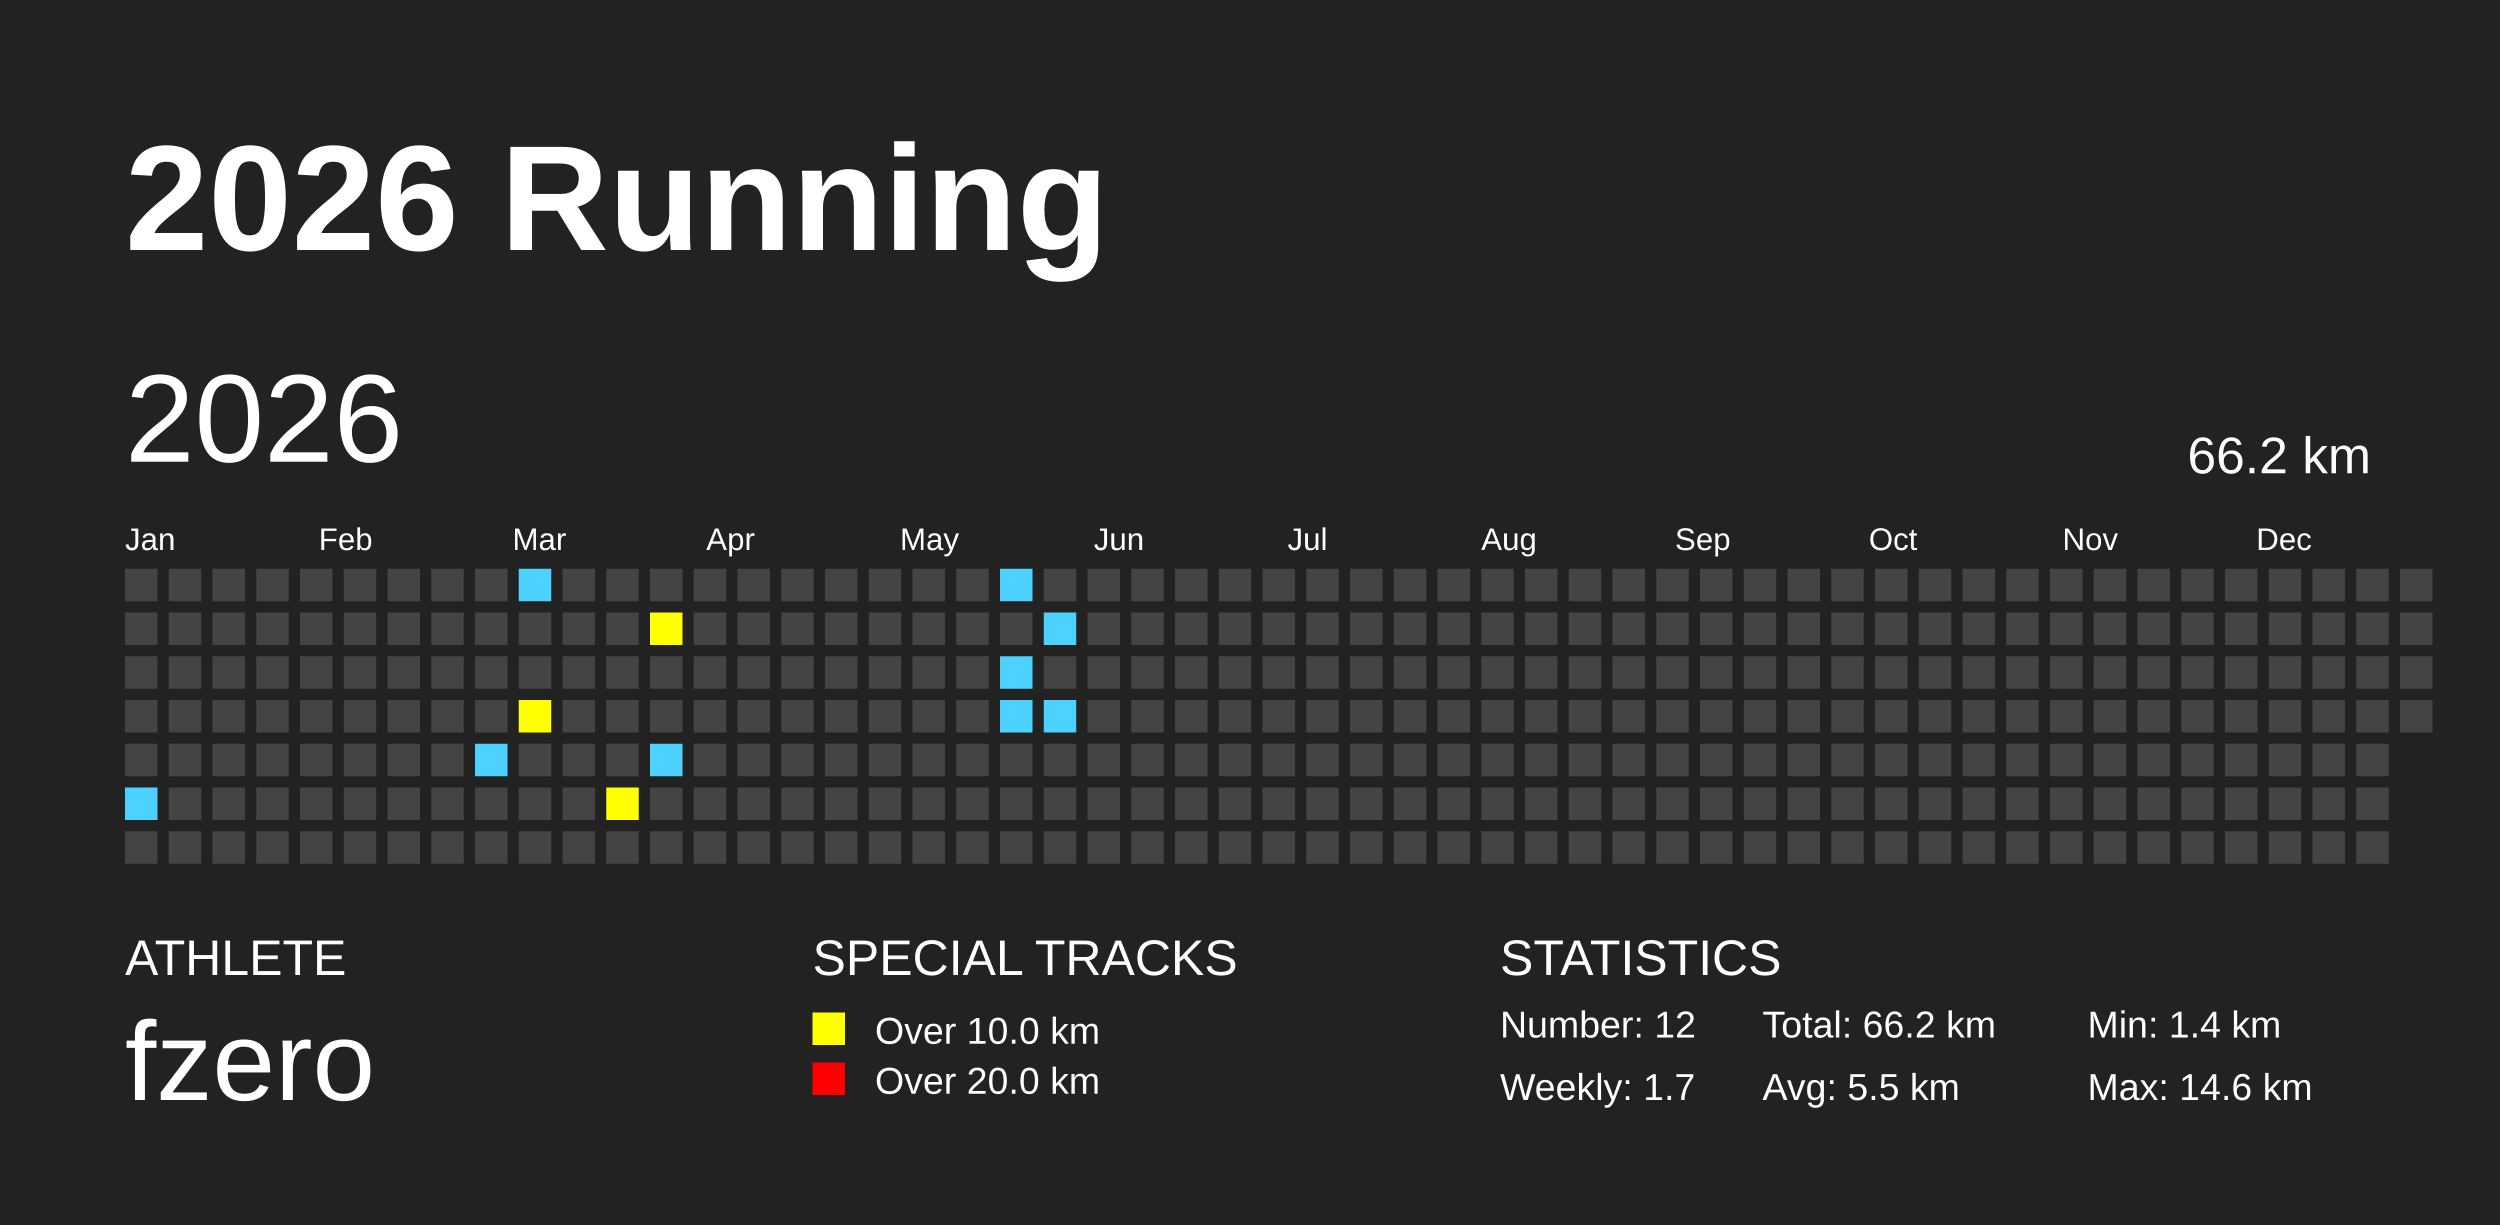
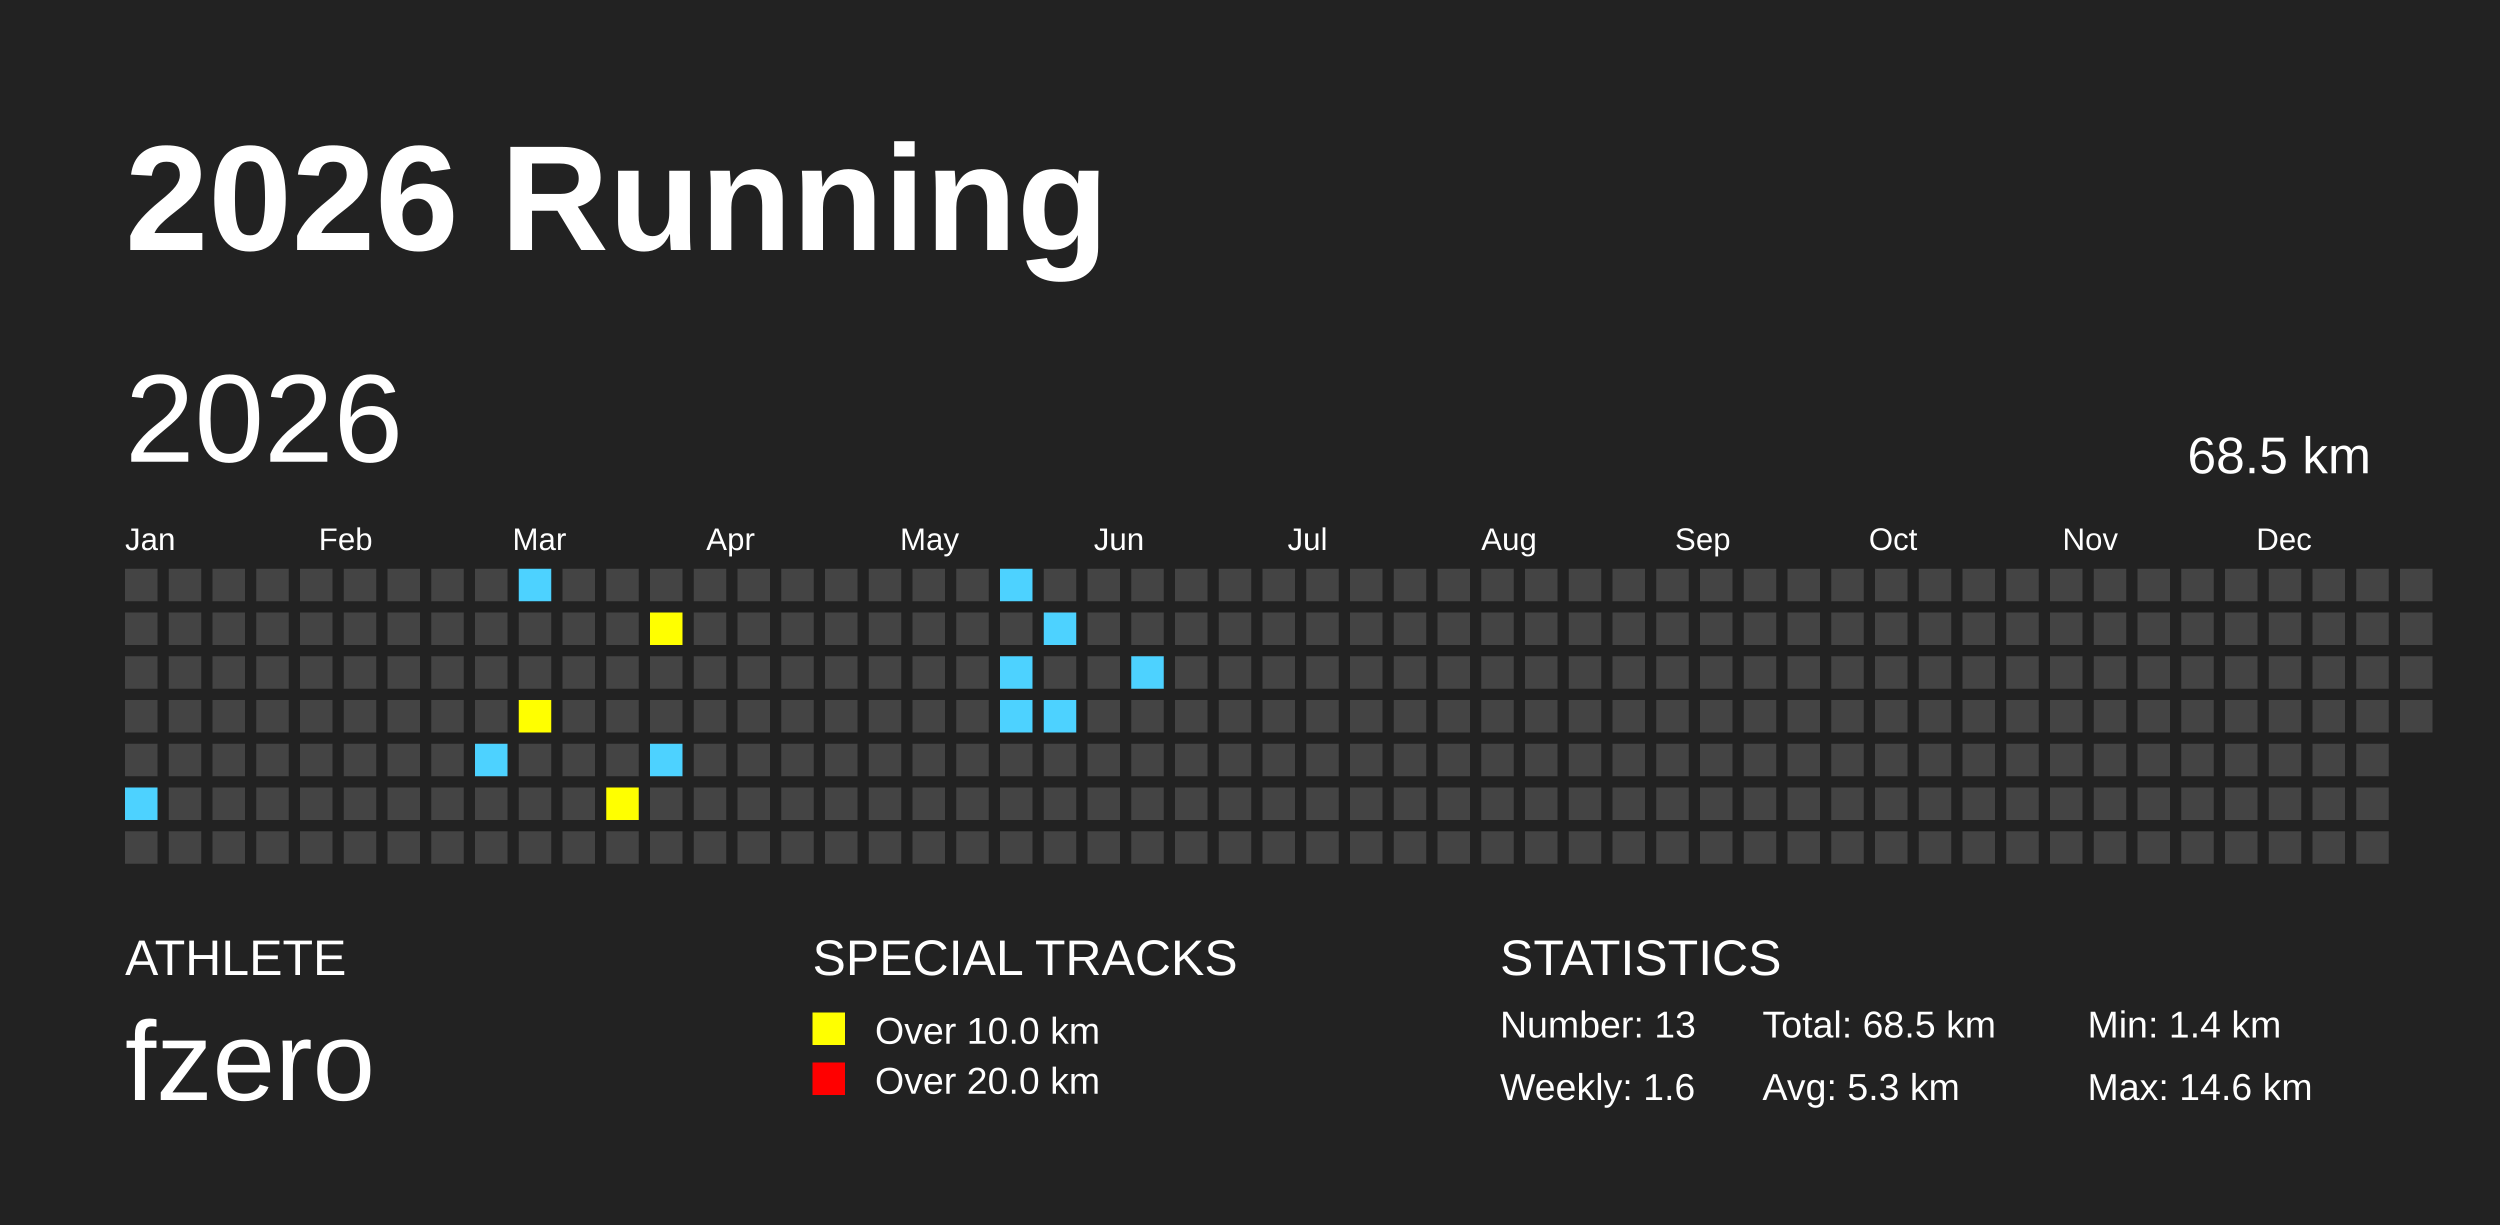
<svg xmlns="http://www.w3.org/2000/svg" baseProfile="full" height="98mm" version="1.1" viewBox="0,0,200,98" width="200mm">
  <defs />
  <rect fill="#222222" height="98" width="200" x="0" y="0" />
  <text fill="#FFFFFF" style="font-size:12px; font-family:Arial; font-weight:bold;" x="10" y="20">2026 Running</text>
  <text fill="#FFFFFF" style="font-size:4px; font-family:Arial" x="10" y="78">ATHLETE</text>
  <text fill="#FFFFFF" style="font-size:9px; font-family:Arial" x="10" y="88">fzero</text>
  <text fill="#FFFFFF" style="font-size:4px; font-family:Arial" x="65" y="78">SPECIAL TRACKS</text>
  <rect fill="yellow" height="2.6" width="2.6" x="65" y="81" />
  <text fill="#FFFFFF" style="font-size:3px; font-family:Arial" x="70" y="83.5">Over 10.0 km</text>
  <rect fill="red" height="2.6" width="2.6" x="65" y="85" />
  <text fill="#FFFFFF" style="font-size:3px; font-family:Arial" x="70" y="87.5">Over 20.0 km</text>
  <text fill="#FFFFFF" style="font-size:4px; font-family:Arial" x="120" y="78">STATISTICS</text>
-   <text fill="#FFFFFF" style="font-size:3px; font-family:Arial" x="120" y="83">Number: 12</text>
-   <text fill="#FFFFFF" style="font-size:3px; font-family:Arial" x="120" y="88">Weekly: 1.7</text>
-   <text fill="#FFFFFF" style="font-size:3px; font-family:Arial" x="141" y="83">Total: 66.2 km</text>
-   <text fill="#FFFFFF" style="font-size:3px; font-family:Arial" x="141" y="88">Avg: 5.5 km</text>
+   <text fill="#FFFFFF" style="font-size:3px; font-family:Arial" x="120" y="83">Number: 13</text>
+   <text fill="#FFFFFF" style="font-size:3px; font-family:Arial" x="120" y="88">Weekly: 1.6</text>
+   <text fill="#FFFFFF" style="font-size:3px; font-family:Arial" x="141" y="83">Total: 68.5 km</text>
+   <text fill="#FFFFFF" style="font-size:3px; font-family:Arial" x="141" y="88">Avg: 5.3 km</text>
  <text fill="#FFFFFF" style="font-size:3px; font-family:Arial" x="167" y="83">Min: 1.4 km</text>
  <text fill="#FFFFFF" style="font-size:3px; font-family:Arial" x="167" y="88">Max: 14.6 km</text>
  <text dominant-baseline="hanging" fill="#FFFFFF" style="font-size:10.0px; font-family:Arial;" x="10" y="30">2026</text>
-   <text dominant-baseline="hanging" fill="#FFFFFF" style="font-size:4.125px; font-family:Arial;" x="175" y="35">66.2 km</text>
+   <text dominant-baseline="hanging" fill="#FFFFFF" style="font-size:4.125px; font-family:Arial;" x="175" y="35">68.5 km</text>
  <text fill="#FFFFFF" style="font-size:2.5px; font-family:Arial" x="10.0" y="44">Jan</text>
  <text fill="#FFFFFF" style="font-size:2.5px; font-family:Arial" x="25.5" y="44">Feb</text>
  <text fill="#FFFFFF" style="font-size:2.5px; font-family:Arial" x="41.0" y="44">Mar</text>
  <text fill="#FFFFFF" style="font-size:2.5px; font-family:Arial" x="56.5" y="44">Apr</text>
  <text fill="#FFFFFF" style="font-size:2.5px; font-family:Arial" x="72.0" y="44">May</text>
  <text fill="#FFFFFF" style="font-size:2.5px; font-family:Arial" x="87.5" y="44">Jun</text>
  <text fill="#FFFFFF" style="font-size:2.5px; font-family:Arial" x="103.0" y="44">Jul</text>
  <text fill="#FFFFFF" style="font-size:2.5px; font-family:Arial" x="118.5" y="44">Aug</text>
  <text fill="#FFFFFF" style="font-size:2.5px; font-family:Arial" x="134.0" y="44">Sep</text>
  <text fill="#FFFFFF" style="font-size:2.5px; font-family:Arial" x="149.5" y="44">Oct</text>
  <text fill="#FFFFFF" style="font-size:2.5px; font-family:Arial" x="165.0" y="44">Nov</text>
  <text fill="#FFFFFF" style="font-size:2.5px; font-family:Arial" x="180.5" y="44">Dec</text>
  <rect fill="#444444" height="2.6" width="2.6" x="10.0" y="45.5" />
  <rect fill="#444444" height="2.6" width="2.6" x="10.0" y="49.0" />
  <rect fill="#444444" height="2.6" width="2.6" x="10.0" y="52.5" />
  <rect fill="#444444" height="2.6" width="2.6" x="10.0" y="56.0" />
  <rect fill="#444444" height="2.6" width="2.6" x="10.0" y="59.5" />
  <rect fill="#4DD2FF" height="2.6" width="2.6" x="10.0" y="63.0" />
  <rect fill="#444444" height="2.6" width="2.6" x="10.0" y="66.5" />
  <rect fill="#444444" height="2.6" width="2.6" x="13.5" y="45.5" />
  <rect fill="#444444" height="2.6" width="2.6" x="13.5" y="49.0" />
  <rect fill="#444444" height="2.6" width="2.6" x="13.5" y="52.5" />
  <rect fill="#444444" height="2.6" width="2.6" x="13.5" y="56.0" />
  <rect fill="#444444" height="2.6" width="2.6" x="13.5" y="59.5" />
  <rect fill="#444444" height="2.6" width="2.6" x="13.5" y="63.0" />
  <rect fill="#444444" height="2.6" width="2.6" x="13.5" y="66.5" />
  <rect fill="#444444" height="2.6" width="2.6" x="17.0" y="45.5" />
  <rect fill="#444444" height="2.6" width="2.6" x="17.0" y="49.0" />
  <rect fill="#444444" height="2.6" width="2.6" x="17.0" y="52.5" />
  <rect fill="#444444" height="2.6" width="2.6" x="17.0" y="56.0" />
  <rect fill="#444444" height="2.6" width="2.6" x="17.0" y="59.5" />
  <rect fill="#444444" height="2.6" width="2.6" x="17.0" y="63.0" />
  <rect fill="#444444" height="2.6" width="2.6" x="17.0" y="66.5" />
  <rect fill="#444444" height="2.6" width="2.6" x="20.5" y="45.5" />
  <rect fill="#444444" height="2.6" width="2.6" x="20.5" y="49.0" />
  <rect fill="#444444" height="2.6" width="2.6" x="20.5" y="52.5" />
  <rect fill="#444444" height="2.6" width="2.6" x="20.5" y="56.0" />
  <rect fill="#444444" height="2.6" width="2.6" x="20.5" y="59.5" />
  <rect fill="#444444" height="2.6" width="2.6" x="20.5" y="63.0" />
  <rect fill="#444444" height="2.6" width="2.6" x="20.5" y="66.5" />
  <rect fill="#444444" height="2.6" width="2.6" x="24.0" y="45.5" />
  <rect fill="#444444" height="2.6" width="2.6" x="24.0" y="49.0" />
  <rect fill="#444444" height="2.6" width="2.6" x="24.0" y="52.5" />
  <rect fill="#444444" height="2.6" width="2.6" x="24.0" y="56.0" />
  <rect fill="#444444" height="2.6" width="2.6" x="24.0" y="59.5" />
  <rect fill="#444444" height="2.6" width="2.6" x="24.0" y="63.0" />
  <rect fill="#444444" height="2.6" width="2.6" x="24.0" y="66.5" />
  <rect fill="#444444" height="2.6" width="2.6" x="27.5" y="45.5" />
  <rect fill="#444444" height="2.6" width="2.6" x="27.5" y="49.0" />
  <rect fill="#444444" height="2.6" width="2.6" x="27.5" y="52.5" />
  <rect fill="#444444" height="2.6" width="2.6" x="27.5" y="56.0" />
  <rect fill="#444444" height="2.6" width="2.6" x="27.5" y="59.5" />
  <rect fill="#444444" height="2.6" width="2.6" x="27.5" y="63.0" />
  <rect fill="#444444" height="2.6" width="2.6" x="27.5" y="66.5" />
  <rect fill="#444444" height="2.6" width="2.6" x="31.0" y="45.5" />
  <rect fill="#444444" height="2.6" width="2.6" x="31.0" y="49.0" />
  <rect fill="#444444" height="2.6" width="2.6" x="31.0" y="52.5" />
  <rect fill="#444444" height="2.6" width="2.6" x="31.0" y="56.0" />
  <rect fill="#444444" height="2.6" width="2.6" x="31.0" y="59.5" />
  <rect fill="#444444" height="2.6" width="2.6" x="31.0" y="63.0" />
  <rect fill="#444444" height="2.6" width="2.6" x="31.0" y="66.5" />
  <rect fill="#444444" height="2.6" width="2.6" x="34.5" y="45.5" />
  <rect fill="#444444" height="2.6" width="2.6" x="34.5" y="49.0" />
  <rect fill="#444444" height="2.6" width="2.6" x="34.5" y="52.5" />
  <rect fill="#444444" height="2.6" width="2.6" x="34.5" y="56.0" />
  <rect fill="#444444" height="2.6" width="2.6" x="34.5" y="59.5" />
  <rect fill="#444444" height="2.6" width="2.6" x="34.5" y="63.0" />
  <rect fill="#444444" height="2.6" width="2.6" x="34.5" y="66.5" />
  <rect fill="#444444" height="2.6" width="2.6" x="38.0" y="45.5" />
  <rect fill="#444444" height="2.6" width="2.6" x="38.0" y="49.0" />
  <rect fill="#444444" height="2.6" width="2.6" x="38.0" y="52.5" />
  <rect fill="#444444" height="2.6" width="2.6" x="38.0" y="56.0" />
  <rect fill="#4DD2FF" height="2.6" width="2.6" x="38.0" y="59.5" />
  <rect fill="#444444" height="2.6" width="2.6" x="38.0" y="63.0" />
  <rect fill="#444444" height="2.6" width="2.6" x="38.0" y="66.5" />
  <rect fill="#4DD2FF" height="2.6" width="2.6" x="41.5" y="45.5" />
  <rect fill="#444444" height="2.6" width="2.6" x="41.5" y="49.0" />
  <rect fill="#444444" height="2.6" width="2.6" x="41.5" y="52.5" />
  <rect fill="yellow" height="2.6" width="2.6" x="41.5" y="56.0" />
  <rect fill="#444444" height="2.6" width="2.6" x="41.5" y="59.5" />
  <rect fill="#444444" height="2.6" width="2.6" x="41.5" y="63.0" />
  <rect fill="#444444" height="2.6" width="2.6" x="41.5" y="66.5" />
  <rect fill="#444444" height="2.6" width="2.6" x="45.0" y="45.5" />
  <rect fill="#444444" height="2.6" width="2.6" x="45.0" y="49.0" />
  <rect fill="#444444" height="2.6" width="2.6" x="45.0" y="52.5" />
  <rect fill="#444444" height="2.6" width="2.6" x="45.0" y="56.0" />
  <rect fill="#444444" height="2.6" width="2.6" x="45.0" y="59.5" />
  <rect fill="#444444" height="2.6" width="2.6" x="45.0" y="63.0" />
  <rect fill="#444444" height="2.6" width="2.6" x="45.0" y="66.5" />
  <rect fill="#444444" height="2.6" width="2.6" x="48.5" y="45.5" />
  <rect fill="#444444" height="2.6" width="2.6" x="48.5" y="49.0" />
  <rect fill="#444444" height="2.6" width="2.6" x="48.5" y="52.5" />
  <rect fill="#444444" height="2.6" width="2.6" x="48.5" y="56.0" />
  <rect fill="#444444" height="2.6" width="2.6" x="48.5" y="59.5" />
  <rect fill="yellow" height="2.6" width="2.6" x="48.5" y="63.0" />
  <rect fill="#444444" height="2.6" width="2.6" x="48.5" y="66.5" />
  <rect fill="#444444" height="2.6" width="2.6" x="52.0" y="45.5" />
  <rect fill="yellow" height="2.6" width="2.6" x="52.0" y="49.0" />
  <rect fill="#444444" height="2.6" width="2.6" x="52.0" y="52.5" />
  <rect fill="#444444" height="2.6" width="2.6" x="52.0" y="56.0" />
  <rect fill="#4DD2FF" height="2.6" width="2.6" x="52.0" y="59.5" />
  <rect fill="#444444" height="2.6" width="2.6" x="52.0" y="63.0" />
  <rect fill="#444444" height="2.6" width="2.6" x="52.0" y="66.5" />
  <rect fill="#444444" height="2.6" width="2.6" x="55.5" y="45.5" />
  <rect fill="#444444" height="2.6" width="2.6" x="55.5" y="49.0" />
  <rect fill="#444444" height="2.6" width="2.6" x="55.5" y="52.5" />
  <rect fill="#444444" height="2.6" width="2.6" x="55.5" y="56.0" />
  <rect fill="#444444" height="2.6" width="2.6" x="55.5" y="59.5" />
  <rect fill="#444444" height="2.6" width="2.6" x="55.5" y="63.0" />
  <rect fill="#444444" height="2.6" width="2.6" x="55.5" y="66.5" />
  <rect fill="#444444" height="2.6" width="2.6" x="59.0" y="45.5" />
  <rect fill="#444444" height="2.6" width="2.6" x="59.0" y="49.0" />
  <rect fill="#444444" height="2.6" width="2.6" x="59.0" y="52.5" />
  <rect fill="#444444" height="2.6" width="2.6" x="59.0" y="56.0" />
  <rect fill="#444444" height="2.6" width="2.6" x="59.0" y="59.5" />
  <rect fill="#444444" height="2.6" width="2.6" x="59.0" y="63.0" />
  <rect fill="#444444" height="2.6" width="2.6" x="59.0" y="66.5" />
  <rect fill="#444444" height="2.6" width="2.6" x="62.5" y="45.5" />
  <rect fill="#444444" height="2.6" width="2.6" x="62.5" y="49.0" />
  <rect fill="#444444" height="2.6" width="2.6" x="62.5" y="52.5" />
  <rect fill="#444444" height="2.6" width="2.6" x="62.5" y="56.0" />
  <rect fill="#444444" height="2.6" width="2.6" x="62.5" y="59.5" />
  <rect fill="#444444" height="2.6" width="2.6" x="62.5" y="63.0" />
  <rect fill="#444444" height="2.6" width="2.6" x="62.5" y="66.5" />
  <rect fill="#444444" height="2.6" width="2.6" x="66.0" y="45.5" />
  <rect fill="#444444" height="2.6" width="2.6" x="66.0" y="49.0" />
  <rect fill="#444444" height="2.6" width="2.6" x="66.0" y="52.5" />
  <rect fill="#444444" height="2.6" width="2.6" x="66.0" y="56.0" />
  <rect fill="#444444" height="2.6" width="2.6" x="66.0" y="59.5" />
  <rect fill="#444444" height="2.6" width="2.6" x="66.0" y="63.0" />
  <rect fill="#444444" height="2.6" width="2.6" x="66.0" y="66.5" />
  <rect fill="#444444" height="2.6" width="2.6" x="69.5" y="45.5" />
  <rect fill="#444444" height="2.6" width="2.6" x="69.5" y="49.0" />
  <rect fill="#444444" height="2.6" width="2.6" x="69.5" y="52.5" />
  <rect fill="#444444" height="2.6" width="2.6" x="69.5" y="56.0" />
  <rect fill="#444444" height="2.6" width="2.6" x="69.5" y="59.5" />
  <rect fill="#444444" height="2.6" width="2.6" x="69.5" y="63.0" />
  <rect fill="#444444" height="2.6" width="2.6" x="69.5" y="66.5" />
  <rect fill="#444444" height="2.6" width="2.6" x="73.0" y="45.5" />
  <rect fill="#444444" height="2.6" width="2.6" x="73.0" y="49.0" />
  <rect fill="#444444" height="2.6" width="2.6" x="73.0" y="52.5" />
  <rect fill="#444444" height="2.6" width="2.6" x="73.0" y="56.0" />
  <rect fill="#444444" height="2.6" width="2.6" x="73.0" y="59.5" />
  <rect fill="#444444" height="2.6" width="2.6" x="73.0" y="63.0" />
  <rect fill="#444444" height="2.6" width="2.6" x="73.0" y="66.5" />
  <rect fill="#444444" height="2.6" width="2.6" x="76.5" y="45.5" />
  <rect fill="#444444" height="2.6" width="2.6" x="76.5" y="49.0" />
  <rect fill="#444444" height="2.6" width="2.6" x="76.5" y="52.5" />
  <rect fill="#444444" height="2.6" width="2.6" x="76.5" y="56.0" />
  <rect fill="#444444" height="2.6" width="2.6" x="76.5" y="59.5" />
  <rect fill="#444444" height="2.6" width="2.6" x="76.5" y="63.0" />
  <rect fill="#444444" height="2.6" width="2.6" x="76.5" y="66.5" />
  <rect fill="#4DD2FF" height="2.6" width="2.6" x="80.0" y="45.5" />
  <rect fill="#444444" height="2.6" width="2.6" x="80.0" y="49.0" />
  <rect fill="#4DD2FF" height="2.6" width="2.6" x="80.0" y="52.5" />
  <rect fill="#4DD2FF" height="2.6" width="2.6" x="80.0" y="56.0" />
  <rect fill="#444444" height="2.6" width="2.6" x="80.0" y="59.5" />
  <rect fill="#444444" height="2.6" width="2.6" x="80.0" y="63.0" />
  <rect fill="#444444" height="2.6" width="2.6" x="80.0" y="66.5" />
  <rect fill="#444444" height="2.6" width="2.6" x="83.5" y="45.5" />
  <rect fill="#4DD2FF" height="2.6" width="2.6" x="83.5" y="49.0" />
  <rect fill="#444444" height="2.6" width="2.6" x="83.5" y="52.5" />
  <rect fill="#4DD2FF" height="2.6" width="2.6" x="83.5" y="56.0" />
  <rect fill="#444444" height="2.6" width="2.6" x="83.5" y="59.5" />
  <rect fill="#444444" height="2.6" width="2.6" x="83.5" y="63.0" />
  <rect fill="#444444" height="2.6" width="2.6" x="83.5" y="66.5" />
  <rect fill="#444444" height="2.6" width="2.6" x="87.0" y="45.5" />
  <rect fill="#444444" height="2.6" width="2.6" x="87.0" y="49.0" />
  <rect fill="#444444" height="2.6" width="2.6" x="87.0" y="52.5" />
  <rect fill="#444444" height="2.6" width="2.6" x="87.0" y="56.0" />
  <rect fill="#444444" height="2.6" width="2.6" x="87.0" y="59.5" />
  <rect fill="#444444" height="2.6" width="2.6" x="87.0" y="63.0" />
  <rect fill="#444444" height="2.6" width="2.6" x="87.0" y="66.5" />
  <rect fill="#444444" height="2.6" width="2.6" x="90.5" y="45.5" />
  <rect fill="#444444" height="2.6" width="2.6" x="90.5" y="49.0" />
-   <rect fill="#444444" height="2.6" width="2.6" x="90.5" y="52.5" />
+   <rect fill="#4DD2FF" height="2.6" width="2.6" x="90.5" y="52.5" />
  <rect fill="#444444" height="2.6" width="2.6" x="90.5" y="56.0" />
  <rect fill="#444444" height="2.6" width="2.6" x="90.5" y="59.5" />
  <rect fill="#444444" height="2.6" width="2.6" x="90.5" y="63.0" />
  <rect fill="#444444" height="2.6" width="2.6" x="90.5" y="66.5" />
  <rect fill="#444444" height="2.6" width="2.6" x="94.0" y="45.5" />
  <rect fill="#444444" height="2.6" width="2.6" x="94.0" y="49.0" />
  <rect fill="#444444" height="2.6" width="2.6" x="94.0" y="52.5" />
  <rect fill="#444444" height="2.6" width="2.6" x="94.0" y="56.0" />
  <rect fill="#444444" height="2.6" width="2.6" x="94.0" y="59.5" />
  <rect fill="#444444" height="2.6" width="2.6" x="94.0" y="63.0" />
  <rect fill="#444444" height="2.6" width="2.6" x="94.0" y="66.5" />
  <rect fill="#444444" height="2.6" width="2.6" x="97.5" y="45.5" />
  <rect fill="#444444" height="2.6" width="2.6" x="97.5" y="49.0" />
  <rect fill="#444444" height="2.6" width="2.6" x="97.5" y="52.5" />
  <rect fill="#444444" height="2.6" width="2.6" x="97.5" y="56.0" />
  <rect fill="#444444" height="2.6" width="2.6" x="97.5" y="59.5" />
  <rect fill="#444444" height="2.6" width="2.6" x="97.5" y="63.0" />
  <rect fill="#444444" height="2.6" width="2.6" x="97.5" y="66.5" />
  <rect fill="#444444" height="2.6" width="2.6" x="101.0" y="45.5" />
  <rect fill="#444444" height="2.6" width="2.6" x="101.0" y="49.0" />
  <rect fill="#444444" height="2.6" width="2.6" x="101.0" y="52.5" />
  <rect fill="#444444" height="2.6" width="2.6" x="101.0" y="56.0" />
  <rect fill="#444444" height="2.6" width="2.6" x="101.0" y="59.5" />
  <rect fill="#444444" height="2.6" width="2.6" x="101.0" y="63.0" />
  <rect fill="#444444" height="2.6" width="2.6" x="101.0" y="66.5" />
  <rect fill="#444444" height="2.6" width="2.6" x="104.5" y="45.5" />
  <rect fill="#444444" height="2.6" width="2.6" x="104.5" y="49.0" />
  <rect fill="#444444" height="2.6" width="2.6" x="104.5" y="52.5" />
  <rect fill="#444444" height="2.6" width="2.6" x="104.5" y="56.0" />
  <rect fill="#444444" height="2.6" width="2.6" x="104.5" y="59.5" />
  <rect fill="#444444" height="2.6" width="2.6" x="104.5" y="63.0" />
  <rect fill="#444444" height="2.6" width="2.6" x="104.5" y="66.5" />
  <rect fill="#444444" height="2.6" width="2.6" x="108.0" y="45.5" />
  <rect fill="#444444" height="2.6" width="2.6" x="108.0" y="49.0" />
  <rect fill="#444444" height="2.6" width="2.6" x="108.0" y="52.5" />
  <rect fill="#444444" height="2.6" width="2.6" x="108.0" y="56.0" />
  <rect fill="#444444" height="2.6" width="2.6" x="108.0" y="59.5" />
  <rect fill="#444444" height="2.6" width="2.6" x="108.0" y="63.0" />
  <rect fill="#444444" height="2.6" width="2.6" x="108.0" y="66.5" />
  <rect fill="#444444" height="2.6" width="2.6" x="111.5" y="45.5" />
  <rect fill="#444444" height="2.6" width="2.6" x="111.5" y="49.0" />
  <rect fill="#444444" height="2.6" width="2.6" x="111.5" y="52.5" />
  <rect fill="#444444" height="2.6" width="2.6" x="111.5" y="56.0" />
  <rect fill="#444444" height="2.6" width="2.6" x="111.5" y="59.5" />
  <rect fill="#444444" height="2.6" width="2.6" x="111.5" y="63.0" />
  <rect fill="#444444" height="2.6" width="2.6" x="111.5" y="66.5" />
  <rect fill="#444444" height="2.6" width="2.6" x="115.0" y="45.5" />
  <rect fill="#444444" height="2.6" width="2.6" x="115.0" y="49.0" />
  <rect fill="#444444" height="2.6" width="2.6" x="115.0" y="52.5" />
  <rect fill="#444444" height="2.6" width="2.6" x="115.0" y="56.0" />
  <rect fill="#444444" height="2.6" width="2.6" x="115.0" y="59.5" />
  <rect fill="#444444" height="2.6" width="2.6" x="115.0" y="63.0" />
  <rect fill="#444444" height="2.6" width="2.6" x="115.0" y="66.5" />
  <rect fill="#444444" height="2.6" width="2.6" x="118.5" y="45.5" />
  <rect fill="#444444" height="2.6" width="2.6" x="118.5" y="49.0" />
  <rect fill="#444444" height="2.6" width="2.6" x="118.5" y="52.5" />
  <rect fill="#444444" height="2.6" width="2.6" x="118.5" y="56.0" />
  <rect fill="#444444" height="2.6" width="2.6" x="118.5" y="59.5" />
  <rect fill="#444444" height="2.6" width="2.6" x="118.5" y="63.0" />
  <rect fill="#444444" height="2.6" width="2.6" x="118.5" y="66.5" />
  <rect fill="#444444" height="2.6" width="2.6" x="122.0" y="45.5" />
  <rect fill="#444444" height="2.6" width="2.6" x="122.0" y="49.0" />
  <rect fill="#444444" height="2.6" width="2.6" x="122.0" y="52.5" />
  <rect fill="#444444" height="2.6" width="2.6" x="122.0" y="56.0" />
  <rect fill="#444444" height="2.6" width="2.6" x="122.0" y="59.5" />
  <rect fill="#444444" height="2.6" width="2.6" x="122.0" y="63.0" />
  <rect fill="#444444" height="2.6" width="2.6" x="122.0" y="66.5" />
  <rect fill="#444444" height="2.6" width="2.6" x="125.5" y="45.5" />
  <rect fill="#444444" height="2.6" width="2.6" x="125.5" y="49.0" />
  <rect fill="#444444" height="2.6" width="2.6" x="125.5" y="52.5" />
  <rect fill="#444444" height="2.6" width="2.6" x="125.5" y="56.0" />
  <rect fill="#444444" height="2.6" width="2.6" x="125.5" y="59.5" />
  <rect fill="#444444" height="2.6" width="2.6" x="125.5" y="63.0" />
  <rect fill="#444444" height="2.6" width="2.6" x="125.5" y="66.5" />
  <rect fill="#444444" height="2.6" width="2.6" x="129.0" y="45.5" />
  <rect fill="#444444" height="2.6" width="2.6" x="129.0" y="49.0" />
  <rect fill="#444444" height="2.6" width="2.6" x="129.0" y="52.5" />
  <rect fill="#444444" height="2.6" width="2.6" x="129.0" y="56.0" />
  <rect fill="#444444" height="2.6" width="2.6" x="129.0" y="59.5" />
  <rect fill="#444444" height="2.6" width="2.6" x="129.0" y="63.0" />
  <rect fill="#444444" height="2.6" width="2.6" x="129.0" y="66.5" />
  <rect fill="#444444" height="2.6" width="2.6" x="132.5" y="45.5" />
  <rect fill="#444444" height="2.6" width="2.6" x="132.5" y="49.0" />
  <rect fill="#444444" height="2.6" width="2.6" x="132.5" y="52.5" />
  <rect fill="#444444" height="2.6" width="2.6" x="132.5" y="56.0" />
  <rect fill="#444444" height="2.6" width="2.6" x="132.5" y="59.5" />
  <rect fill="#444444" height="2.6" width="2.6" x="132.5" y="63.0" />
  <rect fill="#444444" height="2.6" width="2.6" x="132.5" y="66.5" />
  <rect fill="#444444" height="2.6" width="2.6" x="136.0" y="45.5" />
  <rect fill="#444444" height="2.6" width="2.6" x="136.0" y="49.0" />
  <rect fill="#444444" height="2.6" width="2.6" x="136.0" y="52.5" />
  <rect fill="#444444" height="2.6" width="2.6" x="136.0" y="56.0" />
  <rect fill="#444444" height="2.6" width="2.6" x="136.0" y="59.5" />
  <rect fill="#444444" height="2.6" width="2.6" x="136.0" y="63.0" />
  <rect fill="#444444" height="2.6" width="2.6" x="136.0" y="66.5" />
  <rect fill="#444444" height="2.6" width="2.6" x="139.5" y="45.5" />
  <rect fill="#444444" height="2.6" width="2.6" x="139.5" y="49.0" />
  <rect fill="#444444" height="2.6" width="2.6" x="139.5" y="52.5" />
  <rect fill="#444444" height="2.6" width="2.6" x="139.5" y="56.0" />
  <rect fill="#444444" height="2.6" width="2.6" x="139.5" y="59.5" />
  <rect fill="#444444" height="2.6" width="2.6" x="139.5" y="63.0" />
  <rect fill="#444444" height="2.6" width="2.6" x="139.5" y="66.5" />
  <rect fill="#444444" height="2.6" width="2.6" x="143.0" y="45.5" />
  <rect fill="#444444" height="2.6" width="2.6" x="143.0" y="49.0" />
  <rect fill="#444444" height="2.6" width="2.6" x="143.0" y="52.5" />
  <rect fill="#444444" height="2.6" width="2.6" x="143.0" y="56.0" />
  <rect fill="#444444" height="2.6" width="2.6" x="143.0" y="59.5" />
  <rect fill="#444444" height="2.6" width="2.6" x="143.0" y="63.0" />
  <rect fill="#444444" height="2.6" width="2.6" x="143.0" y="66.5" />
  <rect fill="#444444" height="2.6" width="2.6" x="146.5" y="45.5" />
  <rect fill="#444444" height="2.6" width="2.6" x="146.5" y="49.0" />
  <rect fill="#444444" height="2.6" width="2.6" x="146.5" y="52.5" />
  <rect fill="#444444" height="2.6" width="2.6" x="146.5" y="56.0" />
  <rect fill="#444444" height="2.6" width="2.6" x="146.5" y="59.5" />
  <rect fill="#444444" height="2.6" width="2.6" x="146.5" y="63.0" />
  <rect fill="#444444" height="2.6" width="2.6" x="146.5" y="66.5" />
  <rect fill="#444444" height="2.6" width="2.6" x="150.0" y="45.5" />
  <rect fill="#444444" height="2.6" width="2.6" x="150.0" y="49.0" />
  <rect fill="#444444" height="2.6" width="2.6" x="150.0" y="52.5" />
  <rect fill="#444444" height="2.6" width="2.6" x="150.0" y="56.0" />
  <rect fill="#444444" height="2.6" width="2.6" x="150.0" y="59.5" />
  <rect fill="#444444" height="2.6" width="2.6" x="150.0" y="63.0" />
  <rect fill="#444444" height="2.6" width="2.6" x="150.0" y="66.5" />
  <rect fill="#444444" height="2.6" width="2.6" x="153.5" y="45.5" />
  <rect fill="#444444" height="2.6" width="2.6" x="153.5" y="49.0" />
  <rect fill="#444444" height="2.6" width="2.6" x="153.5" y="52.5" />
  <rect fill="#444444" height="2.6" width="2.6" x="153.5" y="56.0" />
  <rect fill="#444444" height="2.6" width="2.6" x="153.5" y="59.5" />
  <rect fill="#444444" height="2.6" width="2.6" x="153.5" y="63.0" />
  <rect fill="#444444" height="2.6" width="2.6" x="153.5" y="66.5" />
  <rect fill="#444444" height="2.6" width="2.6" x="157.0" y="45.5" />
  <rect fill="#444444" height="2.6" width="2.6" x="157.0" y="49.0" />
  <rect fill="#444444" height="2.6" width="2.6" x="157.0" y="52.5" />
  <rect fill="#444444" height="2.6" width="2.6" x="157.0" y="56.0" />
  <rect fill="#444444" height="2.6" width="2.6" x="157.0" y="59.5" />
  <rect fill="#444444" height="2.6" width="2.6" x="157.0" y="63.0" />
  <rect fill="#444444" height="2.6" width="2.6" x="157.0" y="66.5" />
  <rect fill="#444444" height="2.6" width="2.6" x="160.5" y="45.5" />
  <rect fill="#444444" height="2.6" width="2.6" x="160.5" y="49.0" />
  <rect fill="#444444" height="2.6" width="2.6" x="160.5" y="52.5" />
  <rect fill="#444444" height="2.6" width="2.6" x="160.5" y="56.0" />
  <rect fill="#444444" height="2.6" width="2.6" x="160.5" y="59.5" />
  <rect fill="#444444" height="2.6" width="2.6" x="160.5" y="63.0" />
  <rect fill="#444444" height="2.6" width="2.6" x="160.5" y="66.5" />
  <rect fill="#444444" height="2.6" width="2.6" x="164.0" y="45.5" />
  <rect fill="#444444" height="2.6" width="2.6" x="164.0" y="49.0" />
  <rect fill="#444444" height="2.6" width="2.6" x="164.0" y="52.5" />
  <rect fill="#444444" height="2.6" width="2.6" x="164.0" y="56.0" />
  <rect fill="#444444" height="2.6" width="2.6" x="164.0" y="59.5" />
  <rect fill="#444444" height="2.6" width="2.6" x="164.0" y="63.0" />
  <rect fill="#444444" height="2.6" width="2.6" x="164.0" y="66.5" />
  <rect fill="#444444" height="2.6" width="2.6" x="167.5" y="45.5" />
  <rect fill="#444444" height="2.6" width="2.6" x="167.5" y="49.0" />
  <rect fill="#444444" height="2.6" width="2.6" x="167.5" y="52.5" />
  <rect fill="#444444" height="2.6" width="2.6" x="167.5" y="56.0" />
  <rect fill="#444444" height="2.6" width="2.6" x="167.5" y="59.5" />
  <rect fill="#444444" height="2.6" width="2.6" x="167.5" y="63.0" />
  <rect fill="#444444" height="2.6" width="2.6" x="167.5" y="66.5" />
  <rect fill="#444444" height="2.6" width="2.6" x="171.0" y="45.5" />
  <rect fill="#444444" height="2.6" width="2.6" x="171.0" y="49.0" />
  <rect fill="#444444" height="2.6" width="2.6" x="171.0" y="52.5" />
  <rect fill="#444444" height="2.6" width="2.6" x="171.0" y="56.0" />
  <rect fill="#444444" height="2.6" width="2.6" x="171.0" y="59.5" />
  <rect fill="#444444" height="2.6" width="2.6" x="171.0" y="63.0" />
  <rect fill="#444444" height="2.6" width="2.6" x="171.0" y="66.5" />
  <rect fill="#444444" height="2.6" width="2.6" x="174.5" y="45.5" />
  <rect fill="#444444" height="2.6" width="2.6" x="174.5" y="49.0" />
  <rect fill="#444444" height="2.6" width="2.6" x="174.5" y="52.5" />
  <rect fill="#444444" height="2.6" width="2.6" x="174.5" y="56.0" />
  <rect fill="#444444" height="2.6" width="2.6" x="174.5" y="59.5" />
  <rect fill="#444444" height="2.6" width="2.6" x="174.5" y="63.0" />
  <rect fill="#444444" height="2.6" width="2.6" x="174.5" y="66.5" />
  <rect fill="#444444" height="2.6" width="2.6" x="178.0" y="45.5" />
  <rect fill="#444444" height="2.6" width="2.6" x="178.0" y="49.0" />
  <rect fill="#444444" height="2.6" width="2.6" x="178.0" y="52.5" />
  <rect fill="#444444" height="2.6" width="2.6" x="178.0" y="56.0" />
  <rect fill="#444444" height="2.6" width="2.6" x="178.0" y="59.5" />
  <rect fill="#444444" height="2.6" width="2.6" x="178.0" y="63.0" />
  <rect fill="#444444" height="2.6" width="2.6" x="178.0" y="66.5" />
  <rect fill="#444444" height="2.6" width="2.6" x="181.5" y="45.5" />
  <rect fill="#444444" height="2.6" width="2.6" x="181.5" y="49.0" />
  <rect fill="#444444" height="2.6" width="2.6" x="181.5" y="52.5" />
  <rect fill="#444444" height="2.6" width="2.6" x="181.5" y="56.0" />
  <rect fill="#444444" height="2.6" width="2.6" x="181.5" y="59.5" />
  <rect fill="#444444" height="2.6" width="2.6" x="181.5" y="63.0" />
  <rect fill="#444444" height="2.6" width="2.6" x="181.5" y="66.5" />
  <rect fill="#444444" height="2.6" width="2.6" x="185.0" y="45.5" />
  <rect fill="#444444" height="2.6" width="2.6" x="185.0" y="49.0" />
  <rect fill="#444444" height="2.6" width="2.6" x="185.0" y="52.5" />
  <rect fill="#444444" height="2.6" width="2.6" x="185.0" y="56.0" />
  <rect fill="#444444" height="2.6" width="2.6" x="185.0" y="59.5" />
  <rect fill="#444444" height="2.6" width="2.6" x="185.0" y="63.0" />
  <rect fill="#444444" height="2.6" width="2.6" x="185.0" y="66.5" />
  <rect fill="#444444" height="2.6" width="2.6" x="188.5" y="45.5" />
  <rect fill="#444444" height="2.6" width="2.6" x="188.5" y="49.0" />
  <rect fill="#444444" height="2.6" width="2.6" x="188.5" y="52.5" />
  <rect fill="#444444" height="2.6" width="2.6" x="188.5" y="56.0" />
  <rect fill="#444444" height="2.6" width="2.6" x="188.5" y="59.5" />
  <rect fill="#444444" height="2.6" width="2.6" x="188.5" y="63.0" />
  <rect fill="#444444" height="2.6" width="2.6" x="188.5" y="66.5" />
  <rect fill="#444444" height="2.6" width="2.6" x="192.0" y="45.5" />
  <rect fill="#444444" height="2.6" width="2.6" x="192.0" y="49.0" />
  <rect fill="#444444" height="2.6" width="2.6" x="192.0" y="52.5" />
  <rect fill="#444444" height="2.6" width="2.6" x="192.0" y="56.0" />
</svg>
